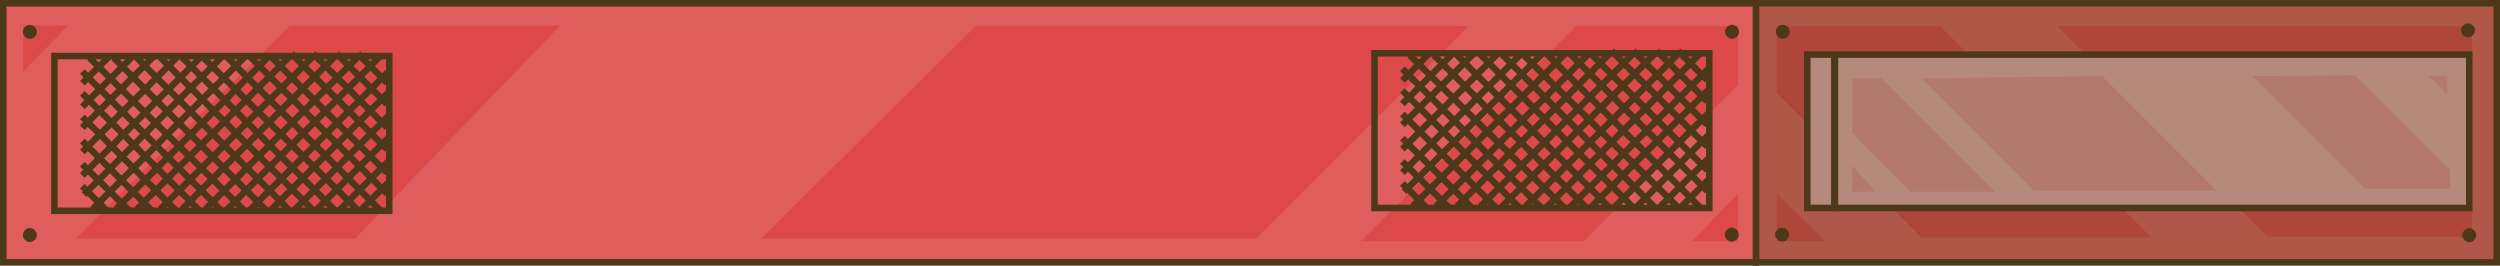
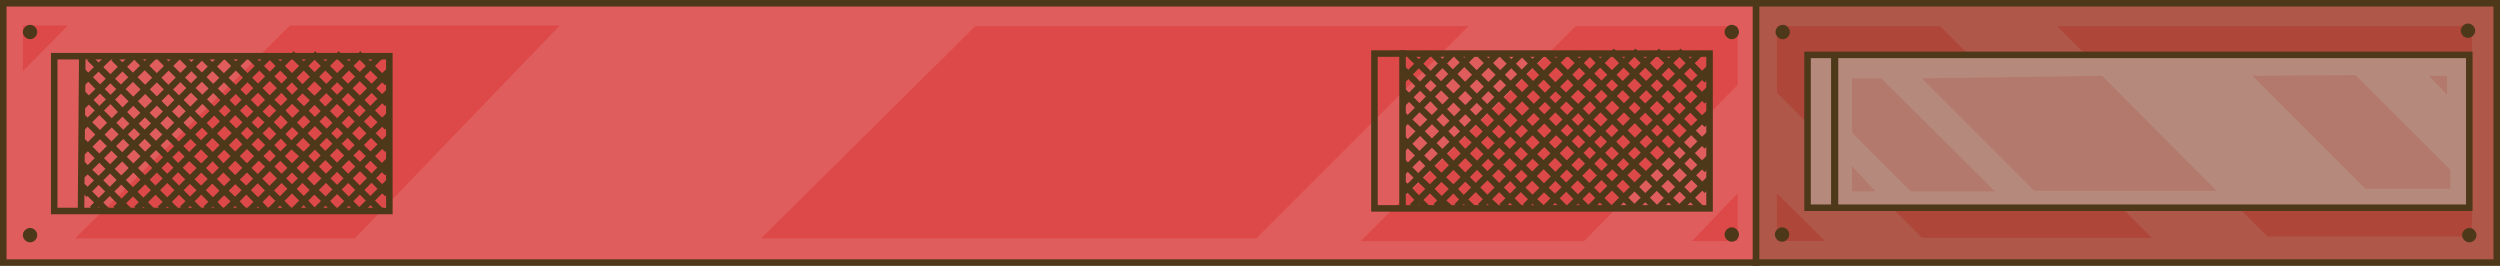
- <svg xmlns="http://www.w3.org/2000/svg" id="Layer_2" data-name="Layer 2" viewBox="0 0 382.695 40.663">
-   <defs>
-     <style>
-       .cls-1, .cls-2, .cls-3, .cls-4, .cls-5, .cls-6 {
-         stroke: #4e381a;
-         stroke-miterlimit: 10;
-       }
- 
-       .cls-1, .cls-4 {
-         fill: none;
-       }
- 
-       .cls-2 {
-         fill: #af584a;
-       }
- 
-       .cls-3 {
-         fill: #b58a7d;
-       }
- 
-       .cls-4 {
-         stroke-width: .701px;
-       }
- 
-       .cls-5 {
-         fill: #4e381a;
-       }
- 
-       .cls-7 {
-         fill: #b3796c;
-       }
- 
-       .cls-8 {
-         fill: #ae463a;
-       }
- 
-       .cls-9 {
-         fill: #dd4949;
-       }
- 
-       .cls-6 {
-         fill: #e05d5d;
-       }
-     </style>
-   </defs>
-   <g id="Layer_1-2" data-name="Layer 1">
+ <svg xmlns="http://www.w3.org/2000/svg" version="1.1" id="Layer_2_00000134243606271662536960000004903765244407595154_" x="0px" y="0px" viewBox="0 0 382.7 40.7" style="enable-background:new 0 0 382.7 40.7;" xml:space="preserve">
+   <style type="text/css">
+ 	.st0{fill:#AF584A;stroke:#4E381A;stroke-miterlimit:10;}
+ 	.st1{fill:#AE463A;}
+ 	.st2{fill:#E05D5D;stroke:#4E381A;stroke-miterlimit:10;}
+ 	.st3{fill:#DD4949;}
+ 	.st4{fill:#4E381A;stroke:#4E381A;stroke-miterlimit:10;}
+ 	.st5{fill:none;stroke:#4E381A;stroke-miterlimit:10;}
+ 	.st6{fill:#B58A7D;stroke:#4E381A;stroke-miterlimit:10;}
+ 	.st7{fill:none;stroke:#4E381A;stroke-width:0.701;stroke-miterlimit:10;}
+ 	.st8{fill:#B3796C;}
+ </style>
+   <g id="Layer_1-2">
    <g>
-       <rect class="cls-2" x="268.795" y=".5" width="113.4" height="39.663" />
+       <rect x="268.8" y="0.5" class="st0" width="113.4" height="39.7" />
      <g>
-         <polygon class="cls-8" points="271.984 29.604 271.984 36.932 279.437 36.932 271.984 29.604" />
-         <polygon class="cls-8" points="271.984 13.07 271.984 4.003 296.995 4.003 329.375 36.383 294.153 36.383 271.984 14.215 271.984 13.07" />
-         <polygon class="cls-8" points="314.932 4.003 378.405 4.003 378.405 36.238 347.142 36.238 314.932 4.003" />
+         <polygon class="st1" points="272,29.6 272,36.9 279.4,36.9    " />
+         <polygon class="st1" points="272,13.1 272,4 297,4 329.4,36.4 294.2,36.4 272,14.2    " />
+         <polygon class="st1" points="314.9,4 378.4,4 378.4,36.2 347.1,36.2    " />
      </g>
-       <rect class="cls-6" x=".5" y=".5" width="268.295" height="39.663" />
+       <rect x="0.5" y="0.5" class="st2" width="268.3" height="39.7" />
      <g>
-         <polygon class="cls-9" points="3.532 10.949 10.447 3.924 3.532 3.924 3.532 10.949" />
-         <polygon class="cls-9" points="44.365 3.924 85.732 3.924 54.342 36.545 11.521 36.545 44.365 3.924" />
-         <polygon class="cls-9" points="116.489 36.545 192.279 36.545 224.821 4.003 149.332 4.003 116.489 36.545" />
-         <polygon class="cls-9" points="266.047 13.018 266.047 4.003 241.226 4.003 208.297 36.932 242.458 36.932 266.047 13.018" />
-         <polygon class="cls-9" points="259.047 36.932 266.047 36.932 266.047 29.604 259.047 36.932" />
+         <polygon class="st3" points="3.5,10.9 10.4,3.9 3.5,3.9    " />
+         <polygon class="st3" points="44.4,3.9 85.7,3.9 54.3,36.5 11.5,36.5    " />
+         <polygon class="st3" points="116.5,36.5 192.3,36.5 224.8,4 149.3,4    " />
+         <polygon class="st3" points="266,13 266,4 241.2,4 208.3,36.9 242.5,36.9    " />
+         <polygon class="st3" points="259,36.9 266,36.9 266,29.6    " />
      </g>
-       <circle class="cls-5" cx="4.574" cy="4.874" r=".568" />
-       <circle class="cls-5" cx="4.574" cy="35.979" r=".568" />
-       <circle class="cls-5" cx="272.9" cy="4.858" r=".568" />
-       <circle class="cls-5" cx="272.805" cy="35.916" r=".568" />
-       <circle class="cls-5" cx="377.988" cy="36.011" r=".568" />
-       <circle class="cls-5" cx="377.798" cy="4.653" r=".568" />
-       <circle class="cls-5" cx="265.139" cy="4.858" r=".568" />
-       <circle class="cls-5" cx="265.092" cy="35.916" r=".568" />
+       <circle class="st4" cx="4.6" cy="4.9" r="0.6" />
+       <circle class="st4" cx="4.6" cy="36" r="0.6" />
+       <circle class="st4" cx="272.9" cy="4.9" r="0.6" />
+       <circle class="st4" cx="272.8" cy="35.9" r="0.6" />
+       <circle class="st4" cx="378" cy="36" r="0.6" />
+       <circle class="st4" cx="377.8" cy="4.7" r="0.6" />
+       <circle class="st4" cx="265.1" cy="4.9" r="0.6" />
+       <circle class="st4" cx="265.1" cy="35.9" r="0.6" />
      <g>
-         <rect class="cls-1" x="8.332" y="8.584" width="51.253" height="23.684" />
-         <rect class="cls-1" x="12.595" y="8.584" width="0" height="23.684" />
-         <line class="cls-1" x1="59.579" y1="27.799" x2="55.109" y2="32.269" />
-         <line class="cls-1" x1="59.579" y1="24.549" x2="51.859" y2="32.269" />
-         <line class="cls-1" x1="59.579" y1="20.959" x2="48.269" y2="32.269" />
-         <line class="cls-1" x1="59.579" y1="17.629" x2="44.939" y2="32.269" />
-         <line class="cls-1" x1="59.579" y1="14.039" x2="41.339" y2="32.269" />
-         <line class="cls-1" x1="59.579" y1="10.829" x2="38.139" y2="32.269" />
-         <line class="cls-1" x1="58.239" y1="8.579" x2="34.549" y2="32.269" />
-         <line class="cls-1" x1="54.919" y1="8.579" x2="31.459" y2="32.029" />
-         <line class="cls-1" x1="51.329" y1="8.579" x2="27.869" y2="32.029" />
-         <line class="cls-1" x1="47.989" y1="8.579" x2="24.539" y2="32.029" />
-         <line class="cls-1" x1="44.399" y1="8.579" x2="20.949" y2="32.029" />
-         <line class="cls-1" x1="41.199" y1="8.579" x2="17.739" y2="32.029" />
-         <line class="cls-1" x1="37.599" y1="8.579" x2="14.149" y2="32.029" />
-         <line class="cls-1" x1="34.079" y1="8.579" x2="12.869" y2="29.789" />
-         <line class="cls-1" x1="30.879" y1="8.579" x2="12.599" y2="26.849" />
-         <line class="cls-1" x1="27.279" y1="8.579" x2="12.599" y2="23.259" />
-         <line class="cls-1" x1="23.569" y1="8.579" x2="12.599" y2="19.549" />
-         <line class="cls-1" x1="20.359" y1="8.579" x2="12.599" y2="16.339" />
-         <line class="cls-1" x1="16.769" y1="8.579" x2="12.599" y2="12.749" />
-         <line class="cls-1" x1="54.789" y1="8.227" x2="59.259" y2="12.697" />
-         <line class="cls-1" x1="51.539" y1="8.227" x2="59.259" y2="15.947" />
-         <line class="cls-1" x1="47.949" y1="8.227" x2="59.259" y2="19.537" />
-         <line class="cls-1" x1="44.619" y1="8.227" x2="59.259" y2="22.867" />
-         <polyline class="cls-1" points="59.259 26.469 58.459 25.669 56.669 23.869 54.999 22.209 53.199 20.409 51.599 18.809 49.809 17.009 48.149 15.349 46.349 13.559 44.679 11.889 42.889 10.089 41.379 8.579" />
-         <polyline class="cls-1" points="59.259 29.669 58.489 28.899 56.859 27.269 55.069 25.479 53.399 23.809 51.599 22.009 49.999 20.409 48.209 18.619 46.539 16.949 44.749 15.159 43.079 13.489 41.289 11.699 39.679 10.089 38.169 8.579" />
-         <polyline class="cls-1" points="58.269 32.269 56.689 30.689 55.069 29.059 53.269 27.269 51.609 25.599 49.809 23.809 48.209 22.199 46.409 20.409 44.749 18.739 42.959 16.949 41.289 15.279 39.489 13.489 37.889 11.879 34.589 8.579" />
-         <polyline class="cls-1" points="54.889 32.269 53.359 30.769 51.559 28.979 49.879 27.329 48.069 25.539 46.459 23.949 44.649 22.169 42.979 20.519 41.169 18.739 39.489 17.079 37.679 15.299 36.069 13.699 30.879 8.579" />
-         <polyline class="cls-1" points="27.669 8.579 34.429 15.339 36.029 16.949 37.829 18.739 39.499 20.409 41.289 22.199 42.949 23.869 44.749 25.659 46.349 27.259 48.149 29.059 49.809 30.729 51.349 32.269" />
-         <polyline class="cls-1" points="48.019 32.269 46.479 30.729 44.679 28.929 43.079 27.329 41.289 25.539 39.619 23.869 37.829 22.079 36.159 20.409 34.369 18.619 32.759 17.009 24.539 8.789" />
-         <line class="cls-1" x1="20.884" y1="8.788" x2="44.365" y2="32.269" />
-         <polyline class="cls-1" points="40.819 32.269 39.479 30.929 37.689 29.129 36.019 27.469 34.229 25.669 32.559 24.009 30.769 22.209 29.169 20.609 17.419 8.859" />
-         <polyline class="cls-1" points="37.429 32.269 35.979 30.839 34.309 29.189 32.499 27.399 30.819 25.749 29.019 23.959 27.399 22.369 13.709 8.859" />
-         <polyline class="cls-1" points="33.909 32.269 32.559 30.929 30.769 29.129 29.099 27.469 27.309 25.669 25.709 24.069 23.909 22.269 22.149 20.509 20.549 18.909 18.749 17.109 16.899 15.249 15.289 13.649 13.499 11.849 12.599 10.949" />
-         <polyline class="cls-1" points="30.569 32.269 29.099 30.799 27.439 29.139 25.639 27.339 24.039 25.739 22.239 23.939 20.479 22.179 18.879 20.579 17.079 18.779 15.229 16.929 13.619 15.319 12.599 14.299" />
-         <polyline class="cls-1" points="26.979 32.269 25.639 30.929 23.849 29.139 22.239 27.529 20.449 25.739 18.689 23.979 17.079 22.369 15.289 20.579 13.429 18.719 12.599 17.889" />
-         <polyline class="cls-1" points="23.279 32.269 21.999 30.989 20.389 29.379 18.599 27.589 16.839 25.829 15.229 24.219 13.439 22.429 12.599 21.589" />
-         <polyline class="cls-1" points="19.809 32.269 18.649 31.119 16.839 29.339 15.069 27.589 13.449 25.999 12.599 25.149" />
-         <polyline class="cls-1" points="12.599 28.509 13.379 29.279 15.139 31.039 16.359 32.269" />
+         <rect x="8.3" y="8.6" class="st5" width="51.3" height="23.7" />
+         <rect x="12.6" y="8.6" class="st5" width="0" height="23.7" />
+         <line class="st5" x1="59.6" y1="27.8" x2="55.1" y2="32.3" />
+         <line class="st5" x1="59.6" y1="24.5" x2="51.9" y2="32.3" />
+         <line class="st5" x1="59.6" y1="21" x2="48.3" y2="32.3" />
+         <line class="st5" x1="59.6" y1="17.6" x2="44.9" y2="32.3" />
+         <line class="st5" x1="59.6" y1="14" x2="41.3" y2="32.3" />
+         <line class="st5" x1="59.6" y1="10.8" x2="38.1" y2="32.3" />
+         <line class="st5" x1="58.2" y1="8.6" x2="34.5" y2="32.3" />
+         <line class="st5" x1="54.9" y1="8.6" x2="31.5" y2="32" />
+         <line class="st5" x1="51.3" y1="8.6" x2="27.9" y2="32" />
+         <line class="st5" x1="48" y1="8.6" x2="24.5" y2="32" />
+         <line class="st5" x1="44.4" y1="8.6" x2="20.9" y2="32" />
+         <line class="st5" x1="41.2" y1="8.6" x2="17.7" y2="32" />
+         <line class="st5" x1="37.6" y1="8.6" x2="14.1" y2="32" />
+         <line class="st5" x1="34.1" y1="8.6" x2="12.9" y2="29.8" />
+         <line class="st5" x1="30.9" y1="8.6" x2="12.6" y2="26.8" />
+         <line class="st5" x1="27.3" y1="8.6" x2="12.6" y2="23.3" />
+         <line class="st5" x1="23.6" y1="8.6" x2="12.6" y2="19.5" />
+         <line class="st5" x1="20.4" y1="8.6" x2="12.6" y2="16.3" />
+         <line class="st5" x1="16.8" y1="8.6" x2="12.6" y2="12.7" />
+         <line class="st5" x1="54.8" y1="8.2" x2="59.3" y2="12.7" />
+         <line class="st5" x1="51.5" y1="8.2" x2="59.3" y2="15.9" />
+         <line class="st5" x1="47.9" y1="8.2" x2="59.3" y2="19.5" />
+         <line class="st5" x1="44.6" y1="8.2" x2="59.3" y2="22.9" />
+         <polyline class="st5" points="59.3,26.5 58.5,25.7 56.7,23.9 55,22.2 53.2,20.4 51.6,18.8 49.8,17 48.1,15.3 46.3,13.6      44.7,11.9 42.9,10.1 41.4,8.6    " />
+         <polyline class="st5" points="59.3,29.7 58.5,28.9 56.9,27.3 55.1,25.5 53.4,23.8 51.6,22 50,20.4 48.2,18.6 46.5,16.9      44.7,15.2 43.1,13.5 41.3,11.7 39.7,10.1 38.2,8.6    " />
+         <polyline class="st5" points="58.3,32.3 56.7,30.7 55.1,29.1 53.3,27.3 51.6,25.6 49.8,23.8 48.2,22.2 46.4,20.4 44.7,18.7      43,16.9 41.3,15.3 39.5,13.5 37.9,11.9 34.6,8.6    " />
+         <polyline class="st5" points="54.9,32.3 53.4,30.8 51.6,29 49.9,27.3 48.1,25.5 46.5,23.9 44.6,22.2 43,20.5 41.2,18.7      39.5,17.1 37.7,15.3 36.1,13.7 30.9,8.6    " />
+         <polyline class="st5" points="27.7,8.6 34.4,15.3 36,16.9 37.8,18.7 39.5,20.4 41.3,22.2 42.9,23.9 44.7,25.7 46.3,27.3      48.1,29.1 49.8,30.7 51.3,32.3    " />
+         <polyline class="st5" points="48,32.3 46.5,30.7 44.7,28.9 43.1,27.3 41.3,25.5 39.6,23.9 37.8,22.1 36.2,20.4 34.4,18.6      32.8,17 24.5,8.8    " />
+         <line class="st5" x1="20.9" y1="8.8" x2="44.4" y2="32.3" />
+         <polyline class="st5" points="40.8,32.3 39.5,30.9 37.7,29.1 36,27.5 34.2,25.7 32.6,24 30.8,22.2 29.2,20.6 17.4,8.9    " />
+         <polyline class="st5" points="37.4,32.3 36,30.8 34.3,29.2 32.5,27.4 30.8,25.7 29,24 27.4,22.4 13.7,8.9    " />
+         <polyline class="st5" points="33.9,32.3 32.6,30.9 30.8,29.1 29.1,27.5 27.3,25.7 25.7,24.1 23.9,22.3 22.1,20.5 20.5,18.9      18.7,17.1 16.9,15.2 15.3,13.6 13.5,11.8 12.6,10.9    " />
+         <polyline class="st5" points="30.6,32.3 29.1,30.8 27.4,29.1 25.6,27.3 24,25.7 22.2,23.9 20.5,22.2 18.9,20.6 17.1,18.8      15.2,16.9 13.6,15.3 12.6,14.3    " />
+         <polyline class="st5" points="27,32.3 25.6,30.9 23.8,29.1 22.2,27.5 20.4,25.7 18.7,24 17.1,22.4 15.3,20.6 13.4,18.7      12.6,17.9    " />
+         <polyline class="st5" points="23.3,32.3 22,31 20.4,29.4 18.6,27.6 16.8,25.8 15.2,24.2 13.4,22.4 12.6,21.6    " />
+         <polyline class="st5" points="19.8,32.3 18.6,31.1 16.8,29.3 15.1,27.6 13.4,26 12.6,25.1    " />
+         <polyline class="st5" points="12.6,28.5 13.4,29.3 15.1,31 16.4,32.3    " />
      </g>
      <g>
-         <rect class="cls-1" x="210.404" y="8.154" width="51.253" height="23.684" />
-         <rect class="cls-1" x="214.667" y="8.154" width="0" height="23.684" />
-         <line class="cls-1" x1="261.651" y1="27.369" x2="257.181" y2="31.839" />
-         <line class="cls-1" x1="261.651" y1="24.119" x2="253.931" y2="31.839" />
-         <line class="cls-1" x1="261.651" y1="20.529" x2="250.341" y2="31.839" />
-         <line class="cls-1" x1="261.651" y1="17.199" x2="247.011" y2="31.839" />
-         <line class="cls-1" x1="261.651" y1="13.609" x2="243.411" y2="31.839" />
-         <line class="cls-1" x1="261.651" y1="10.399" x2="240.211" y2="31.839" />
-         <line class="cls-1" x1="260.311" y1="8.149" x2="236.621" y2="31.839" />
-         <line class="cls-1" x1="256.991" y1="8.149" x2="233.531" y2="31.599" />
-         <line class="cls-1" x1="253.401" y1="8.149" x2="229.941" y2="31.599" />
-         <line class="cls-1" x1="250.061" y1="8.149" x2="226.611" y2="31.599" />
-         <line class="cls-1" x1="246.471" y1="8.149" x2="223.021" y2="31.599" />
-         <line class="cls-1" x1="243.271" y1="8.149" x2="219.811" y2="31.599" />
-         <line class="cls-1" x1="239.671" y1="8.149" x2="216.221" y2="31.599" />
-         <line class="cls-1" x1="236.151" y1="8.149" x2="214.941" y2="29.359" />
-         <line class="cls-1" x1="232.951" y1="8.149" x2="214.671" y2="26.419" />
-         <line class="cls-1" x1="229.351" y1="8.149" x2="214.671" y2="22.829" />
-         <line class="cls-1" x1="225.641" y1="8.149" x2="214.671" y2="19.119" />
-         <line class="cls-1" x1="222.431" y1="8.149" x2="214.671" y2="15.909" />
-         <line class="cls-1" x1="218.841" y1="8.149" x2="214.671" y2="12.319" />
-         <line class="cls-1" x1="256.861" y1="7.797" x2="261.331" y2="12.267" />
-         <line class="cls-1" x1="253.611" y1="7.797" x2="261.331" y2="15.517" />
-         <line class="cls-1" x1="250.021" y1="7.797" x2="261.331" y2="19.107" />
-         <line class="cls-1" x1="246.691" y1="7.797" x2="261.331" y2="22.437" />
-         <polyline class="cls-1" points="261.331 26.039 260.531 25.239 258.741 23.439 257.071 21.779 255.271 19.979 253.671 18.379 251.881 16.579 250.221 14.919 248.421 13.129 246.751 11.459 244.961 9.659 243.451 8.149" />
-         <polyline class="cls-1" points="261.331 29.239 260.561 28.469 258.931 26.839 257.141 25.049 255.471 23.379 253.671 21.579 252.071 19.979 250.281 18.189 248.611 16.519 246.821 14.729 245.151 13.059 243.361 11.269 241.751 9.659 240.241 8.149" />
-         <polyline class="cls-1" points="260.341 31.839 258.761 30.259 257.141 28.629 255.341 26.839 253.681 25.169 251.881 23.379 250.281 21.769 248.481 19.979 246.821 18.309 245.031 16.519 243.361 14.849 241.561 13.059 239.961 11.449 236.661 8.149" />
-         <polyline class="cls-1" points="256.961 31.839 255.431 30.339 253.631 28.549 251.951 26.899 250.141 25.109 248.531 23.519 246.721 21.739 245.051 20.089 243.241 18.309 241.561 16.649 239.751 14.869 238.141 13.269 232.951 8.149" />
-         <polyline class="cls-1" points="229.741 8.149 236.501 14.909 238.101 16.519 239.901 18.309 241.571 19.979 243.361 21.769 245.021 23.439 246.821 25.229 248.421 26.829 250.221 28.629 251.881 30.299 253.421 31.839" />
-         <polyline class="cls-1" points="250.091 31.839 248.551 30.299 246.751 28.499 245.151 26.899 243.361 25.109 241.691 23.439 239.901 21.649 238.231 19.979 236.441 18.189 234.831 16.579 226.611 8.359" />
-         <line class="cls-1" x1="222.956" y1="8.358" x2="246.437" y2="31.839" />
-         <polyline class="cls-1" points="242.891 31.839 241.551 30.499 239.761 28.699 238.091 27.039 236.301 25.239 234.631 23.579 232.841 21.779 231.241 20.179 219.491 8.429" />
-         <polyline class="cls-1" points="239.501 31.839 238.051 30.409 236.381 28.759 234.571 26.969 232.891 25.319 231.091 23.529 229.471 21.939 215.781 8.429" />
-         <polyline class="cls-1" points="235.981 31.839 234.631 30.499 232.841 28.699 231.171 27.039 229.381 25.239 227.781 23.639 225.981 21.839 224.221 20.079 222.621 18.479 220.821 16.679 218.971 14.819 217.361 13.219 215.571 11.419 214.671 10.519" />
-         <polyline class="cls-1" points="232.641 31.839 231.171 30.369 229.511 28.709 227.711 26.909 226.111 25.309 224.311 23.509 222.551 21.749 220.951 20.149 219.151 18.349 217.301 16.499 215.691 14.889 214.671 13.869" />
-         <polyline class="cls-1" points="229.051 31.839 227.711 30.499 225.921 28.709 224.311 27.099 222.521 25.309 220.761 23.549 219.151 21.939 217.361 20.149 215.501 18.289 214.671 17.459" />
-         <polyline class="cls-1" points="225.351 31.839 224.071 30.559 222.461 28.949 220.671 27.159 218.911 25.399 217.301 23.789 215.511 21.999 214.671 21.159" />
-         <polyline class="cls-1" points="221.881 31.839 220.721 30.689 218.911 28.909 217.141 27.159 215.521 25.569 214.671 24.719" />
-         <polyline class="cls-1" points="214.671 28.079 215.451 28.849 217.211 30.609 218.431 31.839" />
+         <rect x="210.4" y="8.2" class="st5" width="51.3" height="23.7" />
+         <rect x="214.7" y="8.2" class="st5" width="0" height="23.7" />
+         <line class="st5" x1="261.7" y1="27.4" x2="257.2" y2="31.8" />
+         <line class="st5" x1="261.7" y1="24.1" x2="253.9" y2="31.8" />
+         <line class="st5" x1="261.7" y1="20.5" x2="250.3" y2="31.8" />
+         <line class="st5" x1="261.7" y1="17.2" x2="247" y2="31.8" />
+         <line class="st5" x1="261.7" y1="13.6" x2="243.4" y2="31.8" />
+         <line class="st5" x1="261.7" y1="10.4" x2="240.2" y2="31.8" />
+         <line class="st5" x1="260.3" y1="8.1" x2="236.6" y2="31.8" />
+         <line class="st5" x1="257" y1="8.1" x2="233.5" y2="31.6" />
+         <line class="st5" x1="253.4" y1="8.1" x2="229.9" y2="31.6" />
+         <line class="st5" x1="250.1" y1="8.1" x2="226.6" y2="31.6" />
+         <line class="st5" x1="246.5" y1="8.1" x2="223" y2="31.6" />
+         <line class="st5" x1="243.3" y1="8.1" x2="219.8" y2="31.6" />
+         <line class="st5" x1="239.7" y1="8.1" x2="216.2" y2="31.6" />
+         <line class="st5" x1="236.2" y1="8.1" x2="214.9" y2="29.4" />
+         <line class="st5" x1="233" y1="8.1" x2="214.7" y2="26.4" />
+         <line class="st5" x1="229.4" y1="8.1" x2="214.7" y2="22.8" />
+         <line class="st5" x1="225.6" y1="8.1" x2="214.7" y2="19.1" />
+         <line class="st5" x1="222.4" y1="8.1" x2="214.7" y2="15.9" />
+         <line class="st5" x1="218.8" y1="8.1" x2="214.7" y2="12.3" />
+         <line class="st5" x1="256.9" y1="7.8" x2="261.3" y2="12.3" />
+         <line class="st5" x1="253.6" y1="7.8" x2="261.3" y2="15.5" />
+         <line class="st5" x1="250" y1="7.8" x2="261.3" y2="19.1" />
+         <line class="st5" x1="246.7" y1="7.8" x2="261.3" y2="22.4" />
+         <polyline class="st5" points="261.3,26 260.5,25.2 258.7,23.4 257.1,21.8 255.3,20 253.7,18.4 251.9,16.6 250.2,14.9 248.4,13.1      246.8,11.5 245,9.7 243.5,8.1    " />
+         <polyline class="st5" points="261.3,29.2 260.6,28.5 258.9,26.8 257.1,25 255.5,23.4 253.7,21.6 252.1,20 250.3,18.2 248.6,16.5      246.8,14.7 245.2,13.1 243.4,11.3 241.8,9.7 240.2,8.1    " />
+         <polyline class="st5" points="260.3,31.8 258.8,30.3 257.1,28.6 255.3,26.8 253.7,25.2 251.9,23.4 250.3,21.8 248.5,20      246.8,18.3 245,16.5 243.4,14.8 241.6,13.1 240,11.4 236.7,8.1    " />
+         <polyline class="st5" points="257,31.8 255.4,30.3 253.6,28.5 252,26.9 250.1,25.1 248.5,23.5 246.7,21.7 245.1,20.1 243.2,18.3      241.6,16.6 239.8,14.9 238.1,13.3 233,8.1    " />
+         <polyline class="st5" points="229.7,8.1 236.5,14.9 238.1,16.5 239.9,18.3 241.6,20 243.4,21.8 245,23.4 246.8,25.2 248.4,26.8      250.2,28.6 251.9,30.3 253.4,31.8    " />
+         <polyline class="st5" points="250.1,31.8 248.6,30.3 246.8,28.5 245.2,26.9 243.4,25.1 241.7,23.4 239.9,21.6 238.2,20      236.4,18.2 234.8,16.6 226.6,8.4    " />
+         <line class="st5" x1="223" y1="8.4" x2="246.4" y2="31.8" />
+         <polyline class="st5" points="242.9,31.8 241.6,30.5 239.8,28.7 238.1,27 236.3,25.2 234.6,23.6 232.8,21.8 231.2,20.2      219.5,8.4    " />
+         <polyline class="st5" points="239.5,31.8 238.1,30.4 236.4,28.8 234.6,27 232.9,25.3 231.1,23.5 229.5,21.9 215.8,8.4    " />
+         <polyline class="st5" points="236,31.8 234.6,30.5 232.8,28.7 231.2,27 229.4,25.2 227.8,23.6 226,21.8 224.2,20.1 222.6,18.5      220.8,16.7 219,14.8 217.4,13.2 215.6,11.4 214.7,10.5    " />
+         <polyline class="st5" points="232.6,31.8 231.2,30.4 229.5,28.7 227.7,26.9 226.1,25.3 224.3,23.5 222.6,21.7 221,20.1      219.2,18.3 217.3,16.5 215.7,14.9 214.7,13.9    " />
+         <polyline class="st5" points="229.1,31.8 227.7,30.5 225.9,28.7 224.3,27.1 222.5,25.3 220.8,23.5 219.2,21.9 217.4,20.1      215.5,18.3 214.7,17.5    " />
+         <polyline class="st5" points="225.4,31.8 224.1,30.6 222.5,28.9 220.7,27.2 218.9,25.4 217.3,23.8 215.5,22 214.7,21.2    " />
+         <polyline class="st5" points="221.9,31.8 220.7,30.7 218.9,28.9 217.1,27.2 215.5,25.6 214.7,24.7    " />
+         <polyline class="st5" points="214.7,28.1 215.5,28.8 217.2,30.6 218.4,31.8    " />
      </g>
-       <polygon class="cls-3" points="377.986 8.355 377.986 31.835 280.876 31.835 280.876 8.805 280.826 8.805 280.826 31.835 276.656 31.835 276.656 8.355 377.986 8.355" />
-       <rect class="cls-1" x="280.826" y="8.805" width=".05" height="23.03" />
-       <rect class="cls-4" x="280.826" y="8.805" width=".05" height="23.03" />
+       <polygon class="st6" points="378,8.4 378,31.8 280.9,31.8 280.9,8.8 280.8,8.8 280.8,31.8 276.7,31.8 276.7,8.4   " />
+       <rect x="280.8" y="8.8" class="st5" width="0" height="23" />
+       <rect x="280.8" y="8.8" class="st7" width="0" height="23" />
      <g>
-         <polygon class="cls-7" points="283.542 25.366 283.542 29.345 287.142 29.345 283.542 25.366" />
-         <polygon class="cls-7" points="292.511 29.345 305.395 29.345 288.026 11.976 283.542 11.976 283.542 20.332 292.511 29.345" />
-         <polygon class="cls-7" points="294.153 11.976 311.363 29.187 339.311 29.187 321.768 11.645 294.153 11.976" />
-         <polygon class="cls-7" points="344.805 11.645 362.055 28.895 375.058 28.895 375.058 25.997 360.587 11.526 344.805 11.645" />
-         <polygon class="cls-7" points="371.774 11.645 374.624 14.495 374.624 11.645 371.774 11.645" />
+         <polygon class="st8" points="283.5,25.4 283.5,29.3 287.1,29.3    " />
+         <polygon class="st8" points="292.5,29.3 305.4,29.3 288,12 283.5,12 283.5,20.3    " />
+         <polygon class="st8" points="294.2,12 311.4,29.2 339.3,29.2 321.8,11.6    " />
+         <polygon class="st8" points="344.8,11.6 362.1,28.9 375.1,28.9 375.1,26 360.6,11.5    " />
+         <polygon class="st8" points="371.8,11.6 374.6,14.5 374.6,11.6    " />
      </g>
    </g>
  </g>
+   <line class="st5" x1="214.7" y1="7.7" x2="214.7" y2="32.3" />
+   <line class="st5" x1="12.6" y1="8.2" x2="12.4" y2="32.6" />
</svg>
